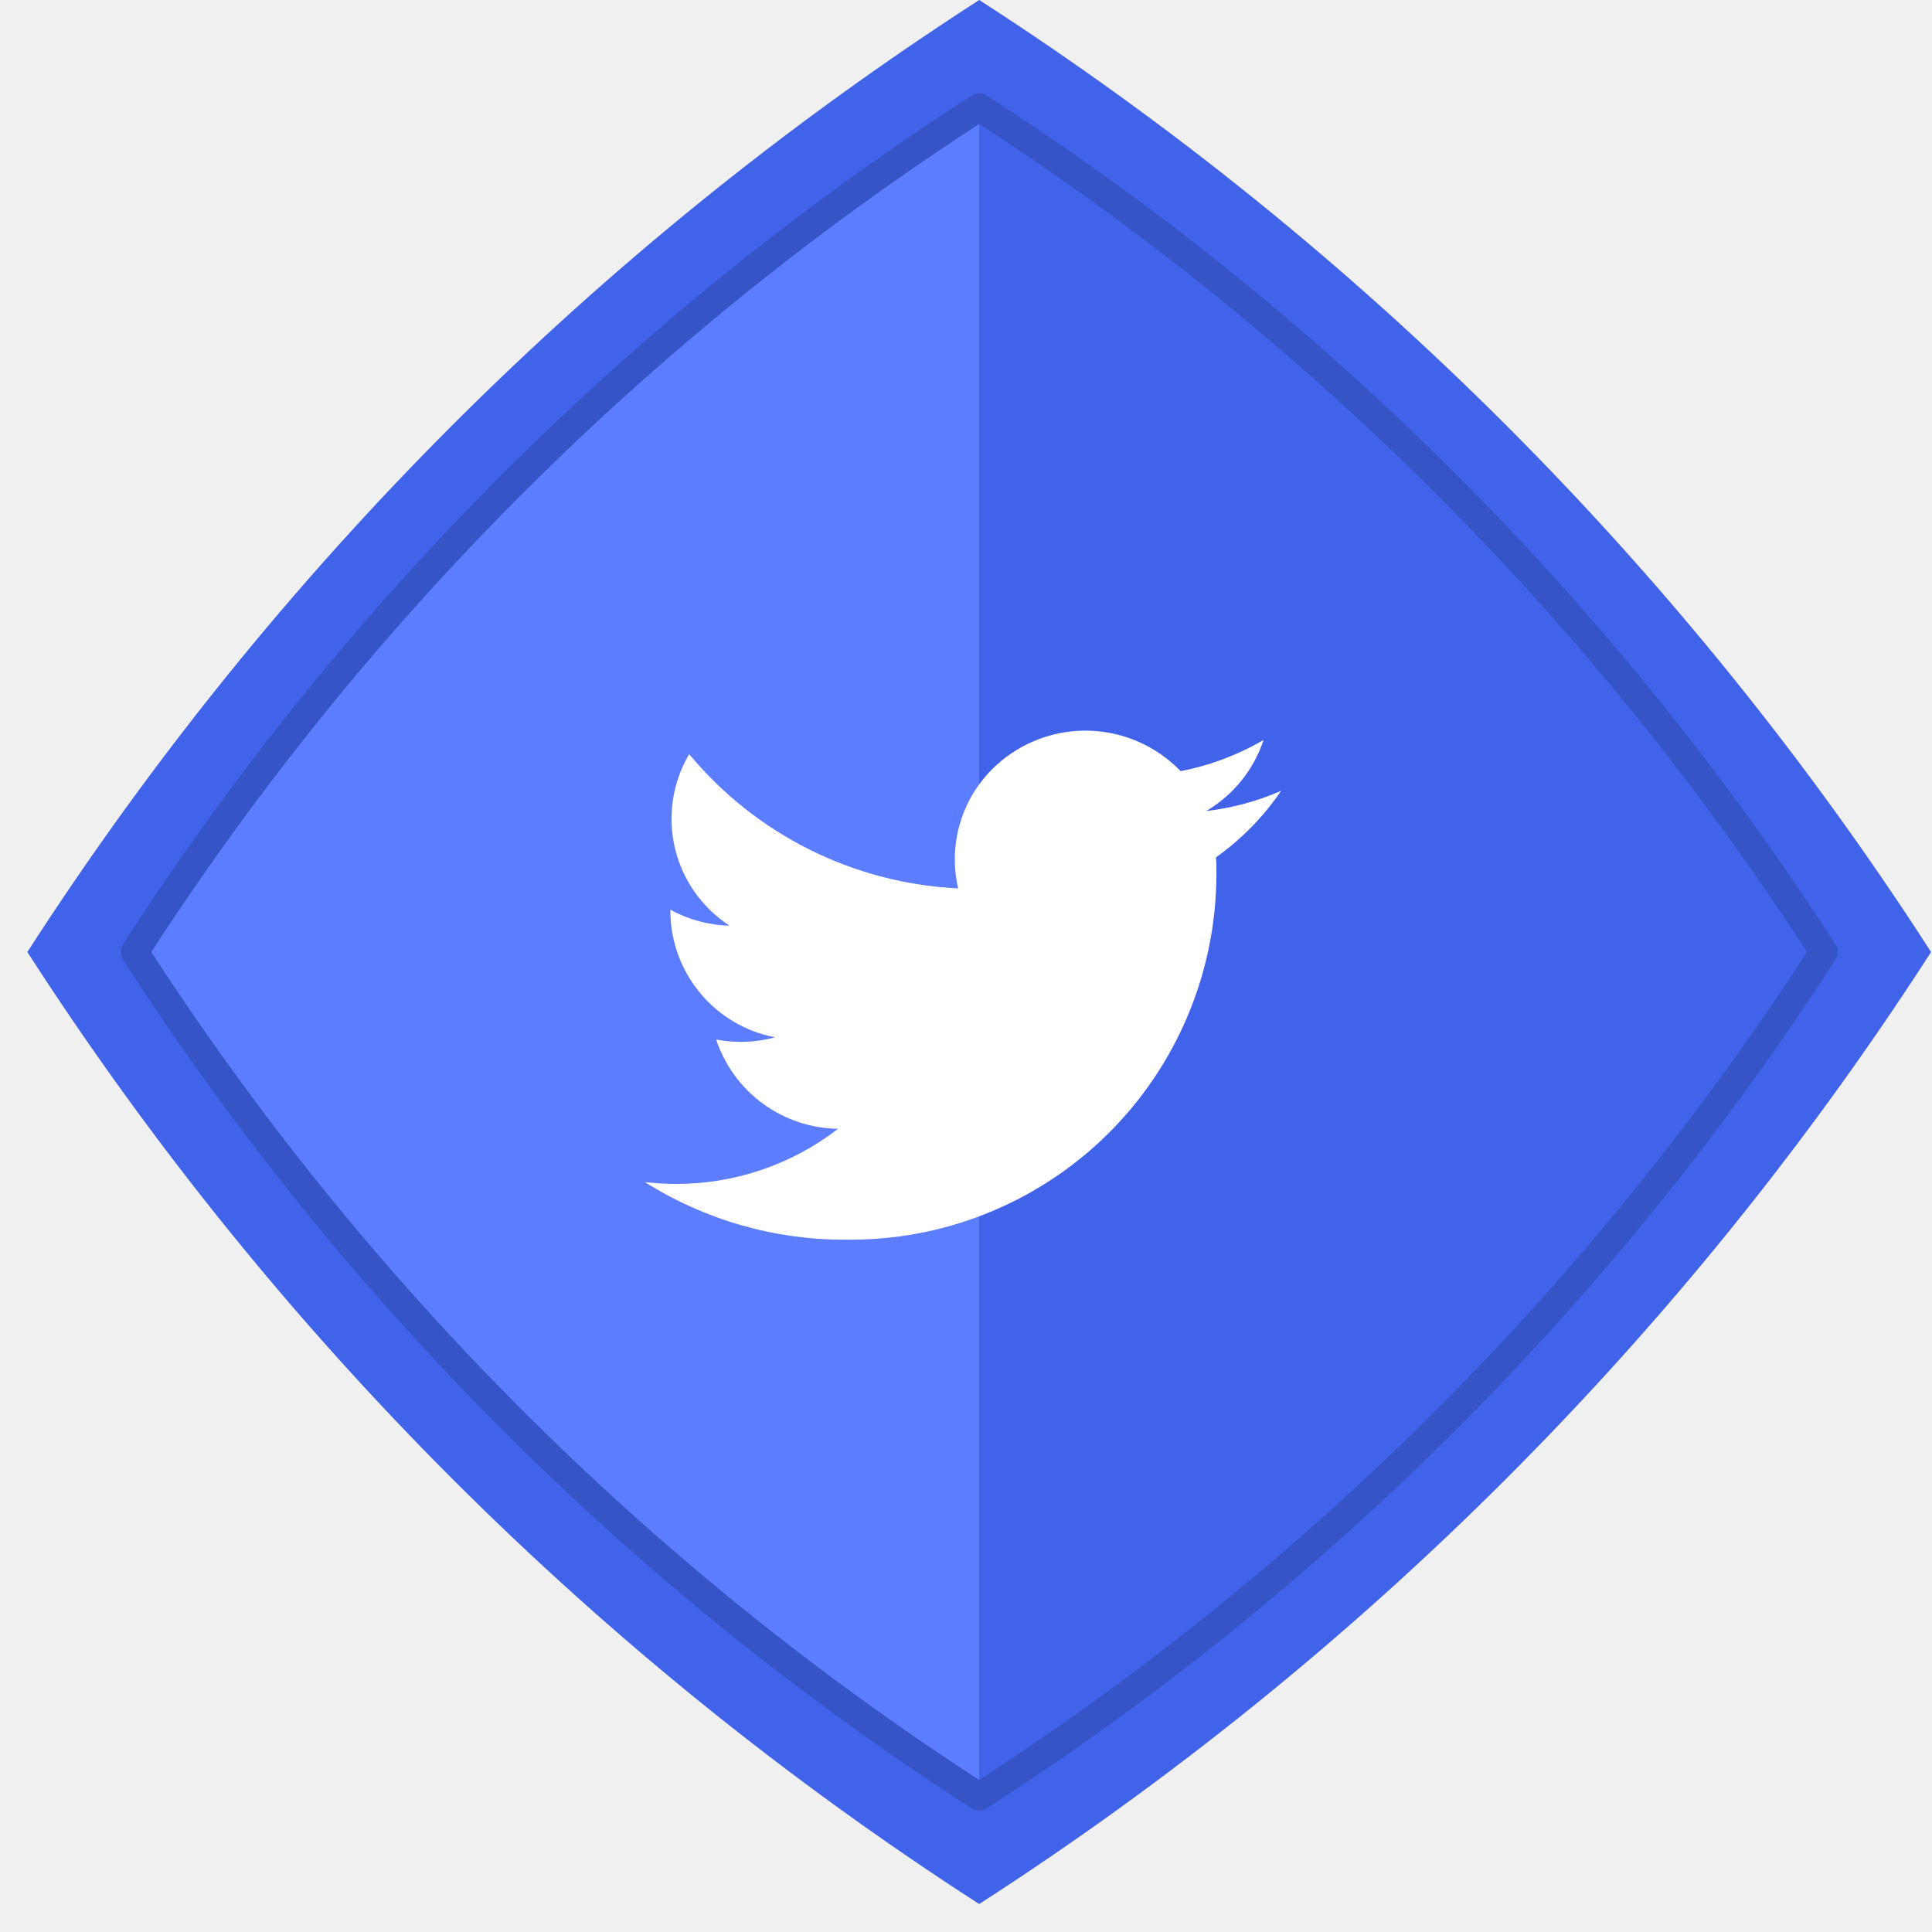
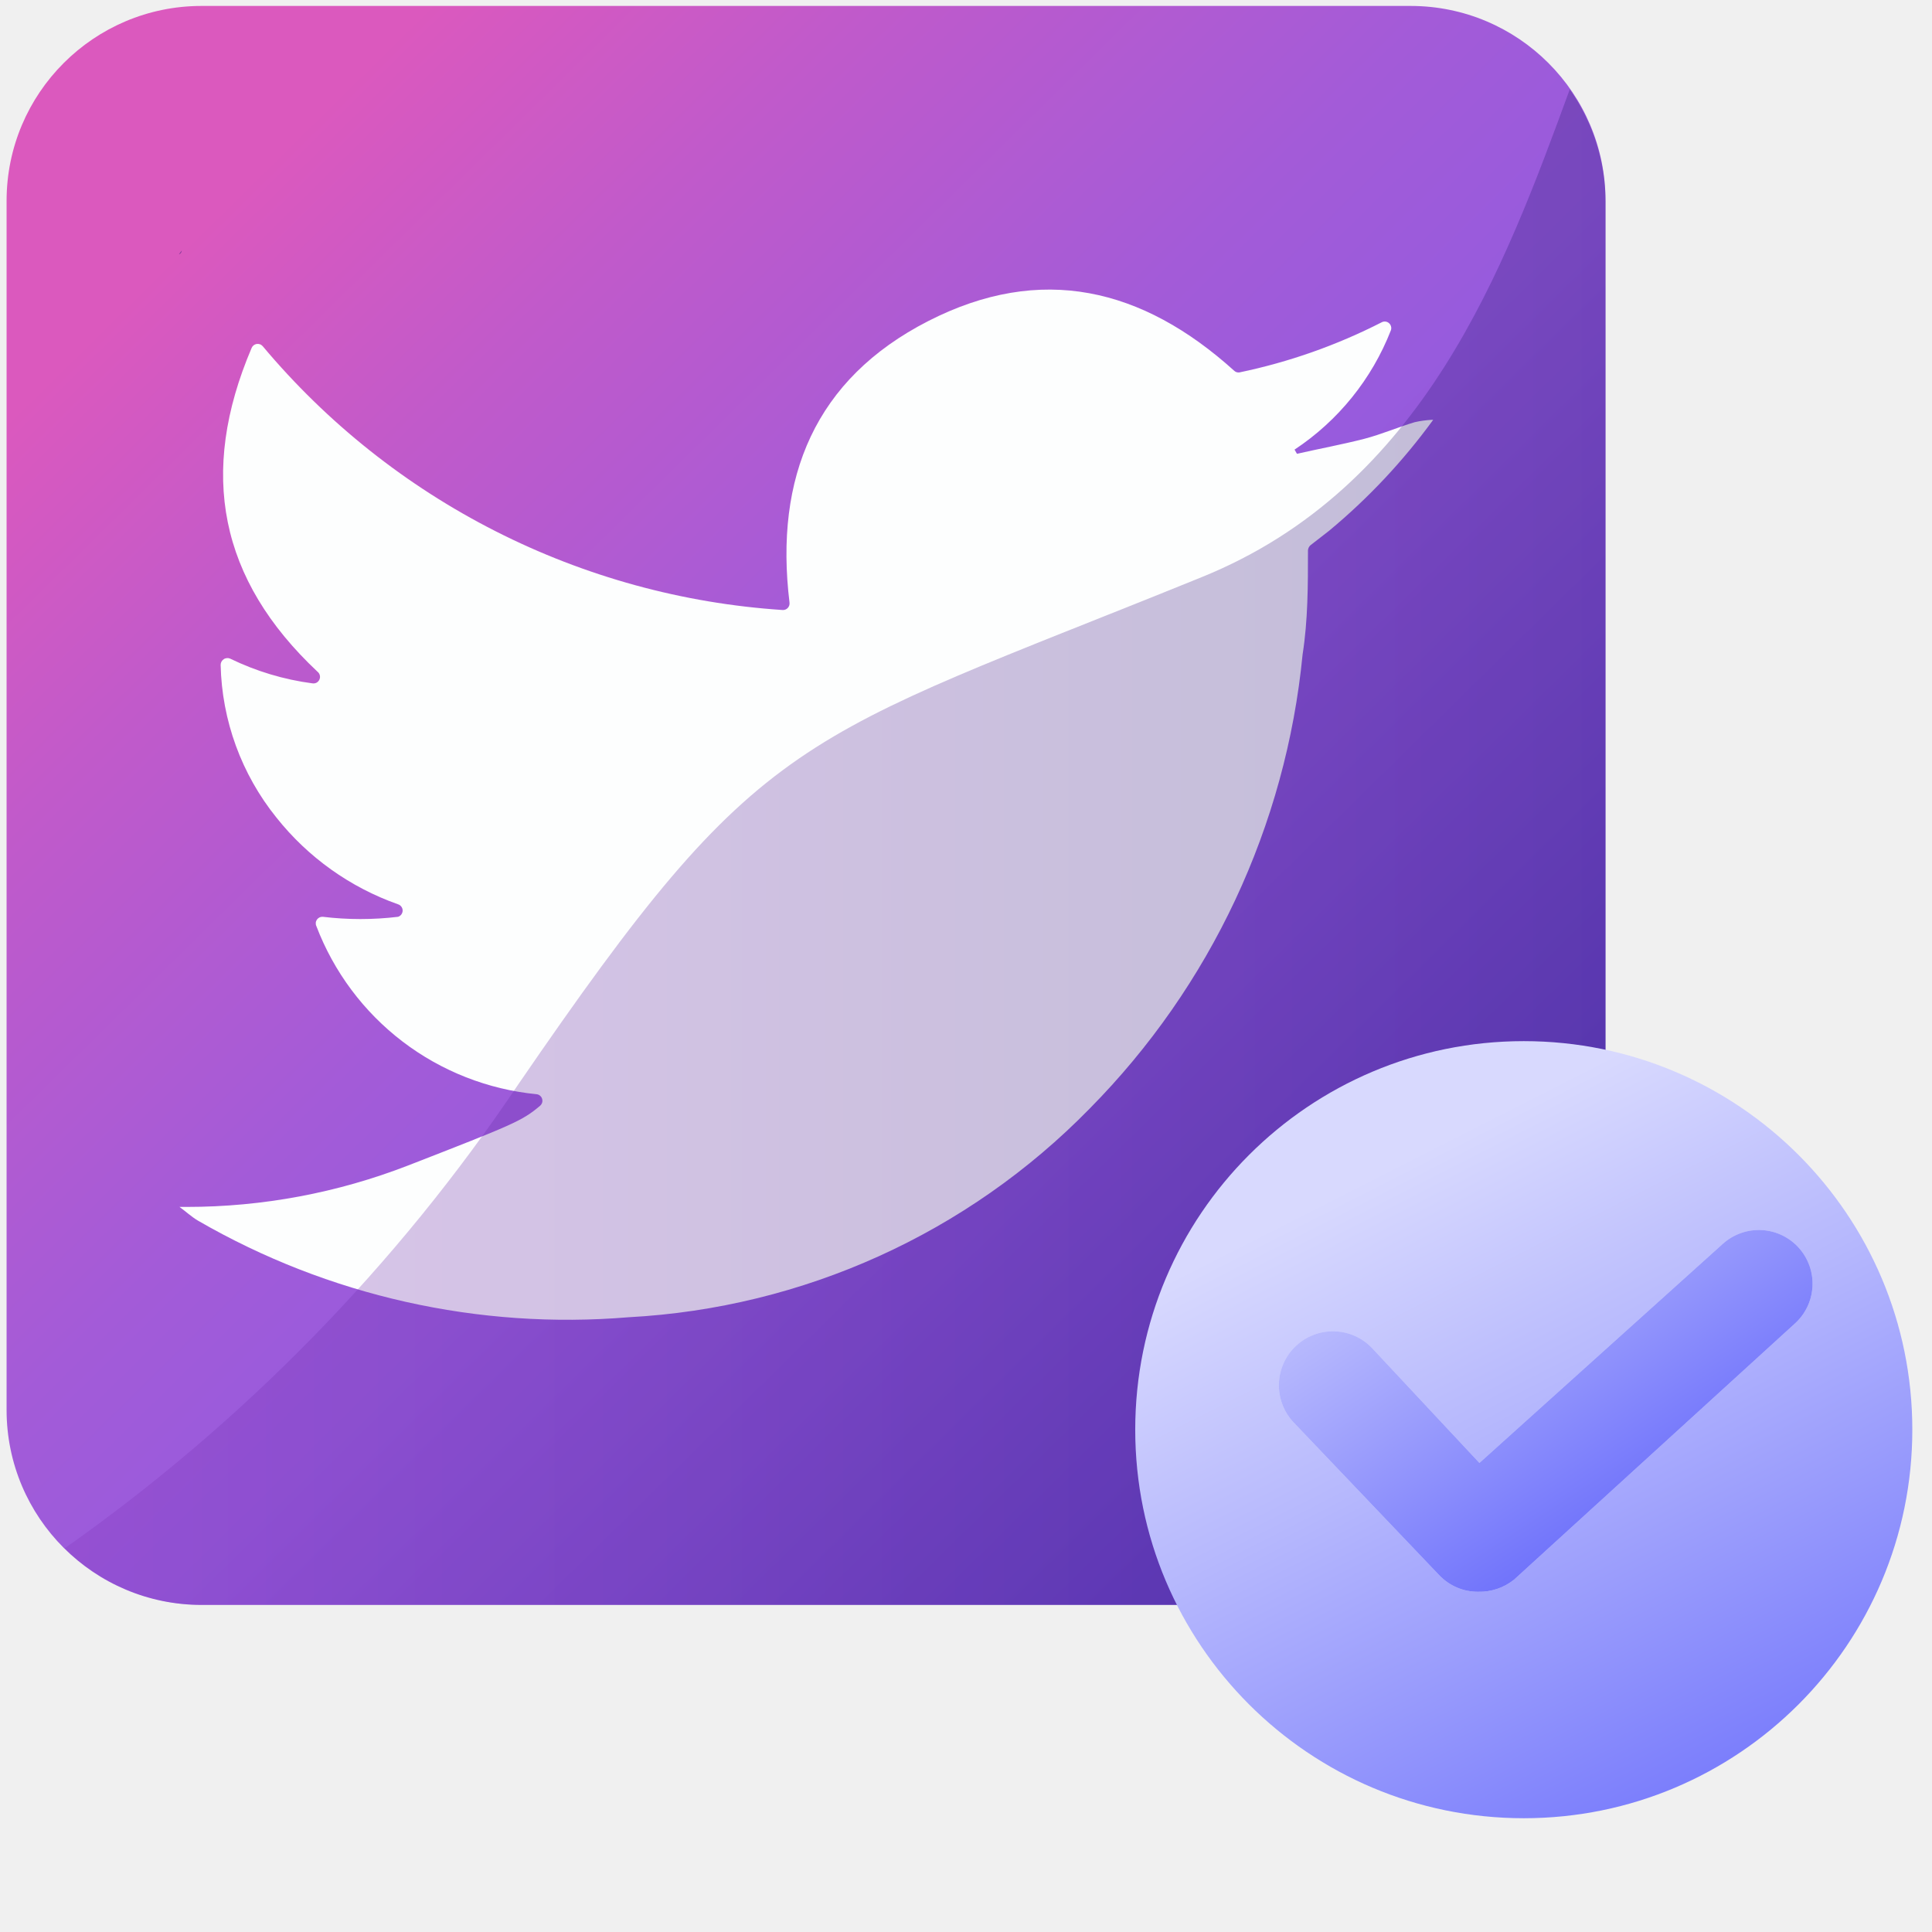
- <svg xmlns="http://www.w3.org/2000/svg" width="69" height="69" viewBox="0 0 69 69" fill="none">
-   <path fill-rule="evenodd" clip-rule="evenodd" d="M68.967 34.001C60.188 20.373 48.597 8.781 34.972 -4.57764e-05C21.347 8.781 9.757 20.373 0.977 34.001C9.756 47.628 21.347 59.22 34.971 68.001C48.596 59.221 60.188 47.628 68.967 34.001V34.001Z" fill="#4063EA" />
-   <path fill-rule="evenodd" clip-rule="evenodd" d="M34.971 3.835V64.167C22.883 56.377 12.6 46.092 4.811 34.001C12.6 21.911 22.883 11.626 34.971 3.835V3.835Z" fill="#5C7DFF" />
-   <path fill-rule="evenodd" clip-rule="evenodd" d="M65.131 33.999C57.342 21.909 47.059 11.623 34.97 3.833C22.882 11.624 12.598 21.909 4.809 33.999C12.598 46.09 22.882 56.375 34.97 64.165C47.058 56.375 57.342 46.09 65.131 33.999V33.999Z" stroke="#3754C7" stroke-linecap="round" stroke-linejoin="round" />
-   <path d="M30.178 44.273C31.91 44.3 33.63 43.981 35.238 43.337C36.845 42.693 38.309 41.735 39.543 40.52C40.778 39.304 41.758 37.856 42.427 36.258C43.097 34.661 43.442 32.946 43.443 31.214C43.443 31.014 43.443 30.816 43.428 30.62C44.339 29.972 45.126 29.168 45.754 28.244C44.903 28.616 44.001 28.859 43.078 28.966C44.047 28.397 44.775 27.494 45.127 26.427C44.21 26.962 43.209 27.339 42.166 27.541C41.31 26.652 40.141 26.134 38.908 26.096C37.675 26.059 36.477 26.506 35.569 27.342C34.976 27.888 34.538 28.582 34.302 29.353C34.065 30.123 34.037 30.943 34.221 31.728C32.374 31.64 30.566 31.168 28.912 30.342C27.258 29.517 25.794 28.356 24.613 26.933C24.018 27.944 23.835 29.145 24.104 30.287C24.373 31.429 25.073 32.422 26.057 33.061C25.316 33.041 24.591 32.846 23.941 32.491V32.549C23.948 33.616 24.324 34.648 25.006 35.468C25.688 36.288 26.634 36.847 27.681 37.048C26.995 37.233 26.275 37.26 25.577 37.127C25.882 38.044 26.465 38.844 27.245 39.416C28.026 39.987 28.965 40.301 29.932 40.315C28.273 41.594 26.236 42.287 24.142 42.283C23.771 42.282 23.4 42.26 23.031 42.217C25.171 43.566 27.649 44.28 30.178 44.275" fill="white" />
+ <svg xmlns="http://www.w3.org/2000/svg" width="54" height="54" viewBox="0 0 54 54" fill="none">
+   <g clip-path="url(#clip0_6652_84220)">
+     <path opacity="0.5" d="M31.285 24.257H22.714C22.43 24.257 22.157 24.149 21.956 23.956C21.756 23.763 21.643 23.501 21.643 23.229V20.143C21.643 18.779 22.207 17.471 23.212 16.506C24.216 15.542 25.579 15 27 15C28.421 15 29.783 15.542 30.788 16.506C31.793 17.471 32.357 18.779 32.357 20.143V23.229C32.357 23.501 32.244 23.763 32.043 23.956C31.842 24.149 31.57 24.257 31.285 24.257ZM23.785 22.2H30.214V20.143C30.214 19.325 29.875 18.54 29.273 17.961C28.67 17.382 27.852 17.057 27 17.057C26.147 17.057 25.33 17.382 24.727 17.961C24.124 18.54 23.785 19.325 23.785 20.143V22.2Z" fill="#CBCDD6" />
+     <path d="M21.643 22.199H32.357C33.21 22.199 34.027 22.524 34.63 23.103C35.233 23.682 35.572 24.467 35.572 25.285V32.485C35.572 33.303 35.233 34.088 34.63 34.667C34.027 35.245 33.21 35.571 32.357 35.571H21.643C20.791 35.571 19.973 35.245 19.37 34.667C18.767 34.088 18.429 33.303 18.429 32.485V25.285C18.429 24.467 18.767 23.682 19.37 23.103C19.973 22.524 20.791 22.199 21.643 22.199Z" fill="#CBCDD6" />
+   </g>
+   <path d="M39.425 0.166H5.634C2.624 0.166 0.184 2.606 0.184 5.616V39.408C0.184 42.418 2.624 44.858 5.634 44.858H39.425C42.435 44.858 44.875 42.418 44.875 39.408V5.616C44.875 2.606 42.435 0.166 39.425 0.166Z" fill="url(#paint0_linear_6652_84220)" />
+   <path d="M40.058 11.734C39.221 12.884 38.245 13.925 37.15 14.834L36.625 15.242C36.585 15.279 36.561 15.329 36.558 15.384C36.558 16.367 36.558 17.334 36.408 18.292C35.942 23.081 33.841 27.562 30.458 30.984C27.047 34.474 22.449 36.556 17.575 36.817C13.38 37.167 9.177 36.225 5.533 34.117C5.35 34.009 5.192 33.859 5.017 33.734H5.217C7.334 33.734 9.434 33.341 11.408 32.575C14.317 31.442 14.592 31.334 15.092 30.909C15.12 30.886 15.141 30.856 15.152 30.822C15.163 30.787 15.163 30.75 15.153 30.716C15.144 30.681 15.124 30.65 15.097 30.627C15.069 30.603 15.036 30.588 15 30.584C13.638 30.451 12.339 29.941 11.251 29.111C10.163 28.28 9.329 27.163 8.842 25.884C8.828 25.854 8.823 25.822 8.826 25.79C8.829 25.758 8.841 25.728 8.859 25.702C8.878 25.676 8.903 25.655 8.932 25.641C8.961 25.628 8.993 25.622 9.025 25.625C9.722 25.709 10.427 25.709 11.125 25.625C11.162 25.614 11.195 25.59 11.218 25.559C11.241 25.527 11.254 25.489 11.254 25.45C11.254 25.411 11.241 25.373 11.218 25.342C11.195 25.31 11.162 25.287 11.125 25.275C9.786 24.803 8.608 23.962 7.725 22.85C6.75 21.639 6.202 20.139 6.167 18.584C6.167 18.552 6.175 18.521 6.19 18.493C6.205 18.466 6.227 18.442 6.253 18.425C6.279 18.407 6.31 18.397 6.341 18.394C6.373 18.391 6.404 18.396 6.433 18.409C7.158 18.761 7.934 18.995 8.733 19.1C8.773 19.106 8.814 19.099 8.85 19.08C8.885 19.06 8.913 19.029 8.929 18.992C8.945 18.955 8.949 18.914 8.939 18.875C8.929 18.835 8.907 18.8 8.875 18.775C6.133 16.2 5.542 13.225 7.033 9.725C7.045 9.696 7.064 9.671 7.089 9.651C7.113 9.632 7.143 9.619 7.173 9.614C7.204 9.609 7.236 9.612 7.266 9.623C7.295 9.633 7.321 9.652 7.342 9.675C9.141 11.822 11.356 13.582 13.854 14.849C16.352 16.117 19.08 16.866 21.875 17.05C21.902 17.052 21.929 17.047 21.954 17.037C21.979 17.027 22.002 17.011 22.02 16.991C22.038 16.971 22.052 16.948 22.06 16.922C22.068 16.896 22.07 16.869 22.067 16.842C21.642 13.342 22.783 10.592 25.942 8.975C29.1 7.359 31.933 8.05 34.492 10.359C34.511 10.378 34.535 10.393 34.561 10.402C34.587 10.41 34.614 10.413 34.642 10.409C36.023 10.122 37.36 9.651 38.617 9.009C38.649 8.991 38.687 8.984 38.724 8.988C38.761 8.992 38.795 9.008 38.823 9.032C38.851 9.057 38.871 9.089 38.88 9.125C38.89 9.161 38.888 9.199 38.875 9.234C38.343 10.596 37.403 11.76 36.183 12.567L36.25 12.684C36.875 12.542 37.508 12.425 38.125 12.267C38.608 12.142 39.067 11.942 39.542 11.8C39.698 11.765 39.857 11.743 40.017 11.734H40.058Z" fill="#FDFEFE" />
+   <path opacity="0.28" d="M33.584 16.133C22.167 20.767 21.35 20.3 14.492 30.3C11.095 35.366 6.796 39.764 1.809 43.275C2.827 44.288 4.205 44.857 5.642 44.858H39.425C40.869 44.854 42.253 44.278 43.274 43.257C44.295 42.236 44.871 40.852 44.875 39.408V5.625C44.87 4.505 44.521 3.414 43.875 2.5C42.042 7.5 39.8 13.617 33.584 16.133Z" fill="url(#paint1_linear_6652_84220)" />
+   <path opacity="0.5" d="M5.08 7C5.08 7 5.08 7.08 5 7.11L5.08 7Z" fill="url(#paint2_linear_6652_84220)" />
+   <path d="M42.59 50.82C48.588 50.82 53.45 45.957 53.45 39.96C53.45 33.962 48.588 29.1 42.59 29.1C36.593 29.1 31.73 33.962 31.73 39.96C31.73 45.957 36.593 50.82 42.59 50.82Z" fill="url(#paint3_linear_6652_84220)" />
+   <path d="M41.31 44.49C41.106 44.491 40.904 44.45 40.717 44.369C40.529 44.288 40.36 44.169 40.22 44.02L36.16 39.76C35.885 39.47 35.735 39.082 35.746 38.681C35.756 38.281 35.925 37.901 36.215 37.625C36.506 37.349 36.894 37.2 37.294 37.211C37.695 37.221 38.075 37.39 38.35 37.68L41.35 40.89L48.16 34.76C48.457 34.495 48.848 34.359 49.245 34.381C49.643 34.404 50.015 34.583 50.28 34.88C50.545 35.177 50.682 35.568 50.659 35.965C50.637 36.363 50.457 36.735 50.16 37L42.32 44.15C42.034 44.38 41.677 44.5 41.31 44.49Z" fill="url(#paint4_linear_6652_84220)" />
+   <path d="M41.31 44.49C41.106 44.491 40.904 44.45 40.717 44.369C40.529 44.288 40.36 44.169 40.22 44.02L36.16 39.76C35.885 39.47 35.735 39.082 35.746 38.681C35.756 38.281 35.925 37.901 36.215 37.625C36.506 37.349 36.894 37.2 37.294 37.211C37.695 37.221 38.075 37.39 38.35 37.68L41.35 40.89L48.16 34.76C48.457 34.495 48.848 34.359 49.245 34.381C49.643 34.404 50.015 34.583 50.28 34.88C50.545 35.177 50.682 35.568 50.659 35.965C50.637 36.363 50.457 36.735 50.16 37L42.32 44.15C42.034 44.38 41.677 44.5 41.31 44.49Z" fill="url(#paint5_linear_6652_84220)" />
+   <defs>
+     <linearGradient id="paint0_linear_6652_84220" x1="46.117" y1="46.483" x2="-2.058" y2="-2.484" gradientUnits="userSpaceOnUse">
+       <stop offset="0.15" stop-color="#6741C4" />
+       <stop offset="0.44" stop-color="#975BDD" />
+       <stop offset="0.54" stop-color="#A35BD8" />
+       <stop offset="0.71" stop-color="#C15ACA" />
+       <stop offset="0.83" stop-color="#DB59BE" />
+     </linearGradient>
+     <linearGradient id="paint1_linear_6652_84220" x1="1.809" y1="23.675" x2="44.875" y2="23.675" gradientUnits="userSpaceOnUse">
+       <stop stop-color="#8134BC" />
+       <stop offset="1" stop-color="#21136E" />
+     </linearGradient>
+     <linearGradient id="paint2_linear_6652_84220" x1="5.02" y1="6.98" x2="5.04" y2="7.09" gradientUnits="userSpaceOnUse">
+       <stop offset="0.04" stop-color="#8134BC" />
+       <stop offset="0.12" stop-color="#6C2DAB" />
+       <stop offset="0.25" stop-color="#512395" />
+       <stop offset="0.39" stop-color="#3B1C84" />
+       <stop offset="0.54" stop-color="#2D1777" />
+       <stop offset="0.72" stop-color="#241470" />
+       <stop offset="1" stop-color="#21136E" />
+     </linearGradient>
+     <linearGradient id="paint3_linear_6652_84220" x1="49.461" y1="53.46" x2="36.681" y2="28.34" gradientUnits="userSpaceOnUse">
+       <stop stop-color="#6669FB" />
+       <stop offset="0.56" stop-color="#B6B8FD" />
+       <stop offset="0.83" stop-color="#D8D9FE" />
+     </linearGradient>
+     <linearGradient id="paint4_linear_6652_84220" x1="740.556" y1="496.7" x2="660.018" y2="314.813" gradientUnits="userSpaceOnUse">
+       <stop stop-color="#6669FB" />
+       <stop offset="0.56" stop-color="#B6B8FD" />
+       <stop offset="0.83" stop-color="#D8D9FE" />
+     </linearGradient>
+     <linearGradient id="paint5_linear_6652_84220" x1="46.829" y1="42.872" x2="36.99" y2="27.836" gradientUnits="userSpaceOnUse">
+       <stop stop-color="#6669FB" />
+       <stop offset="0.562" stop-color="#B6B8FD" />
+       <stop offset="0.835" stop-color="#D8D9FE" />
+     </linearGradient>
+     <clipPath id="clip0_6652_84220">
+       <rect width="17.143" height="20.571" fill="white" transform="translate(18.4287 15)" />
+     </clipPath>
+   </defs>
</svg>
